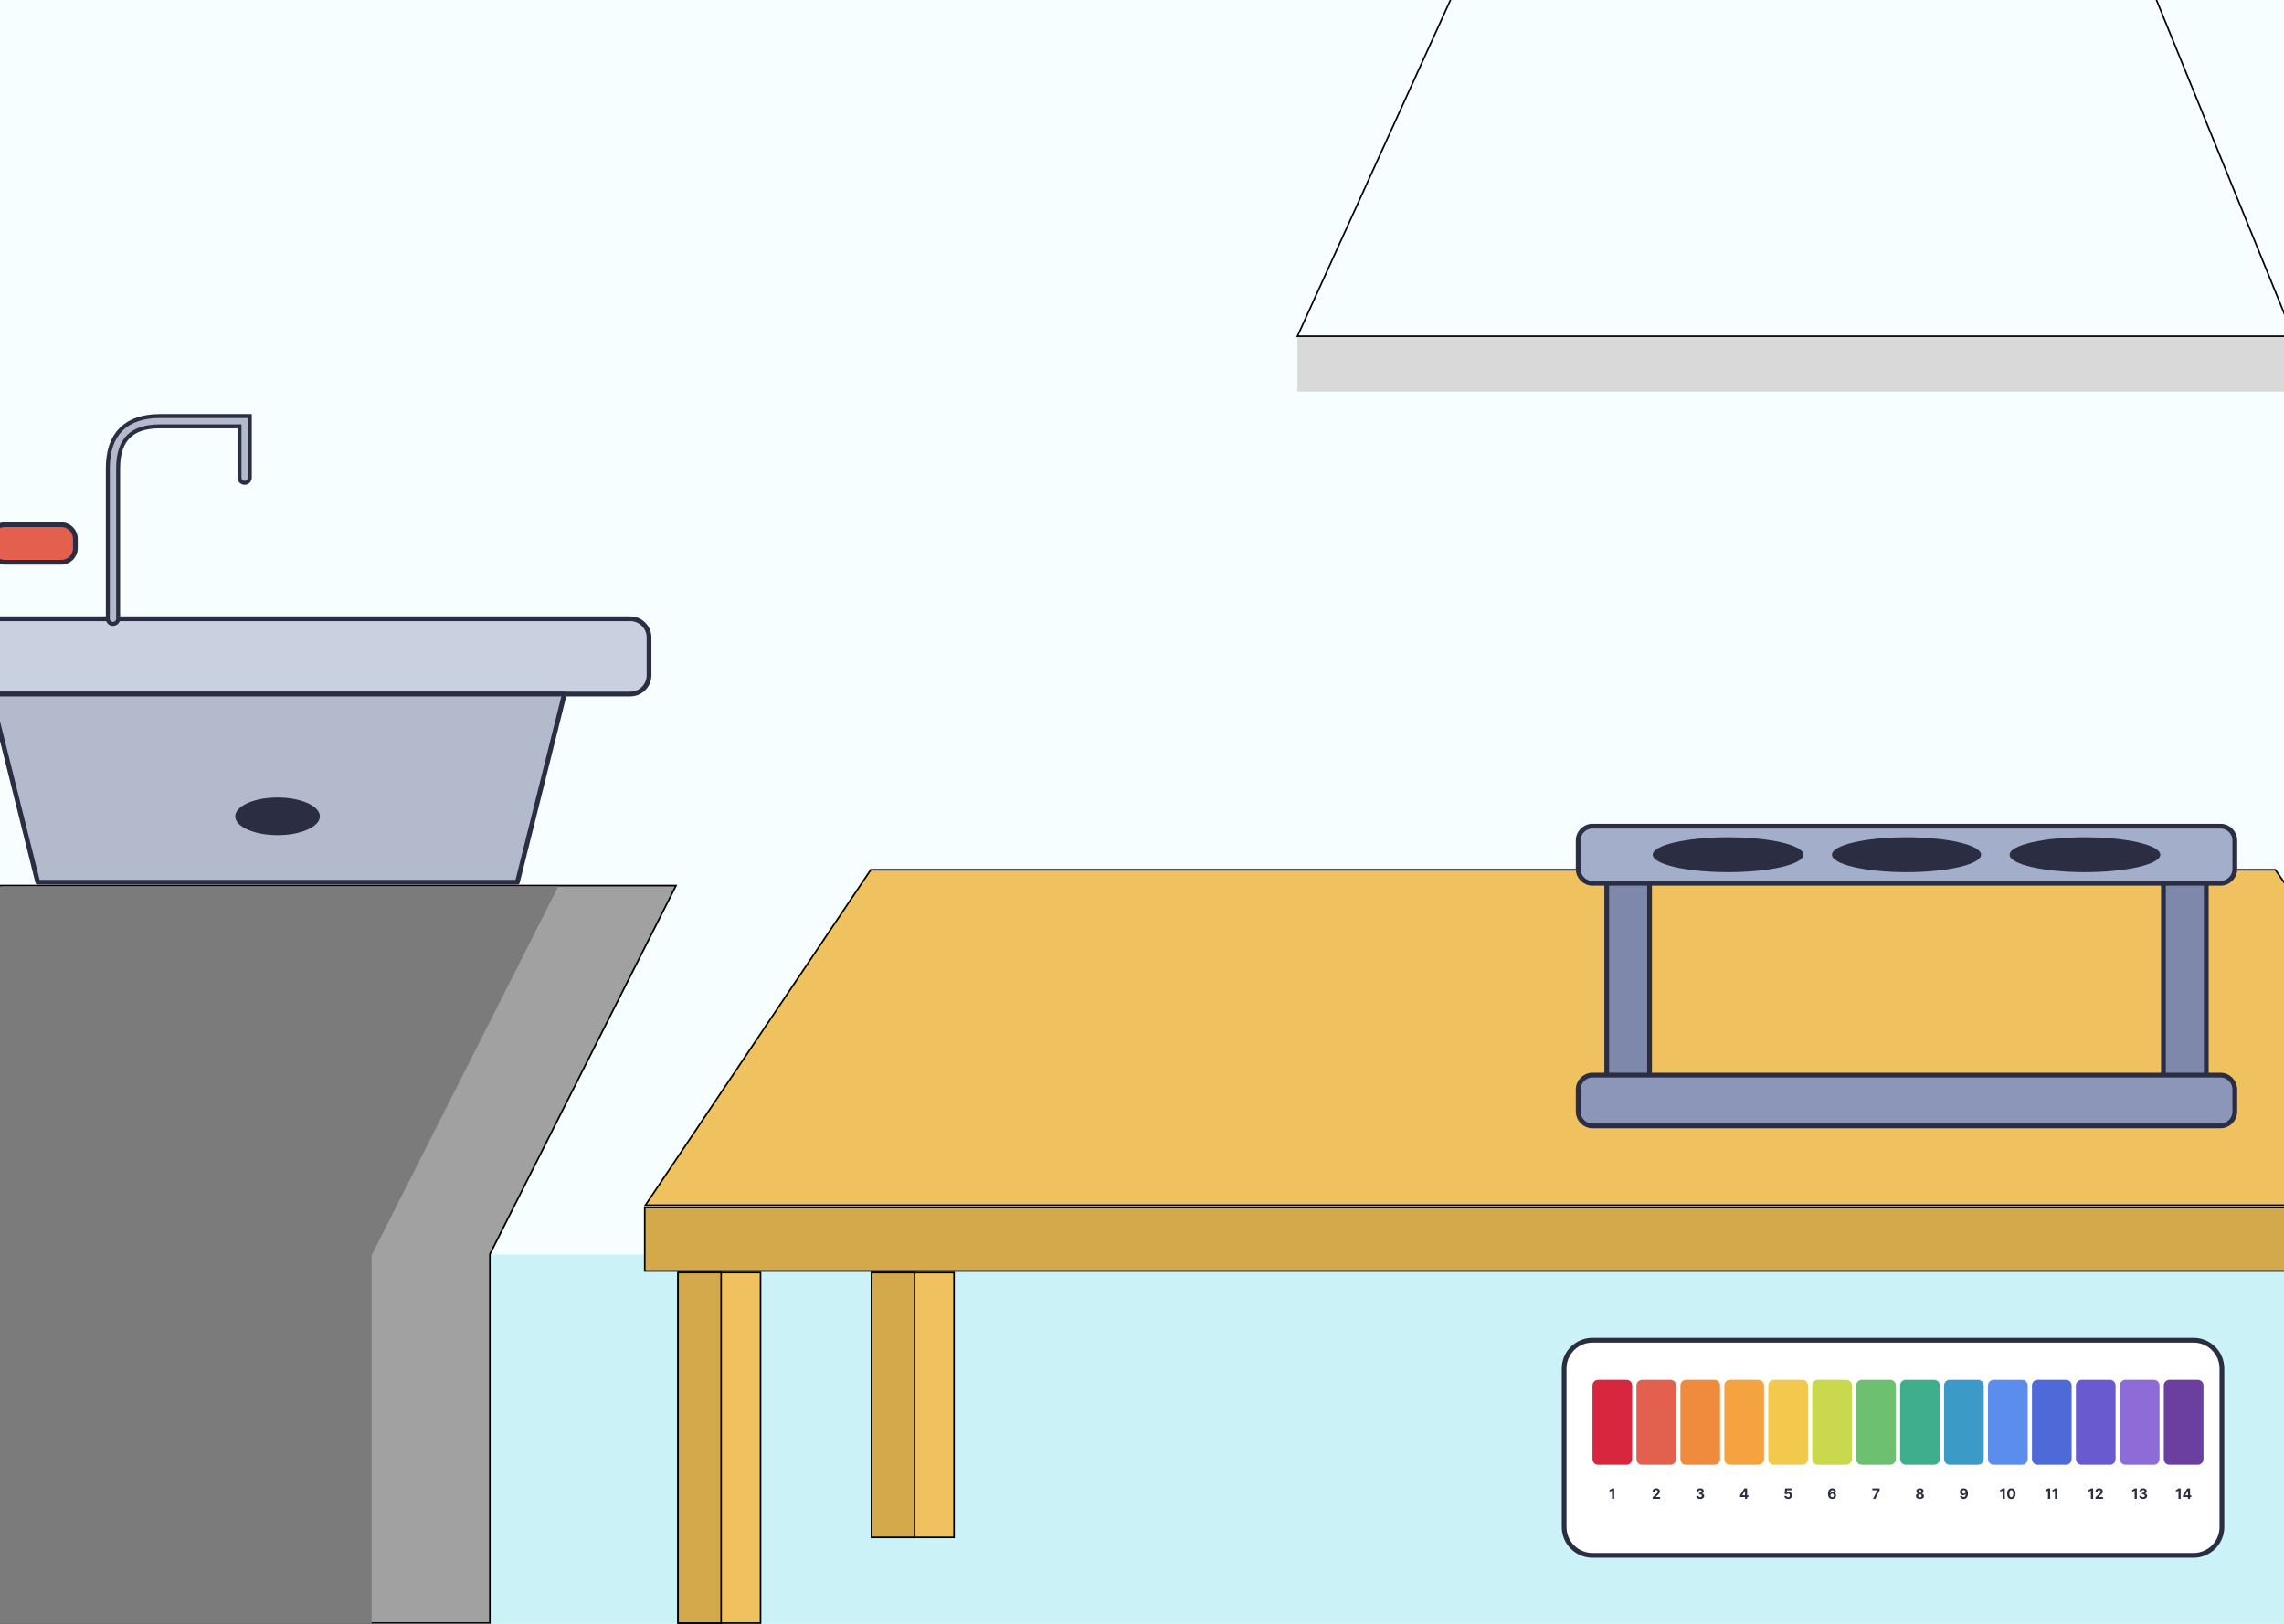
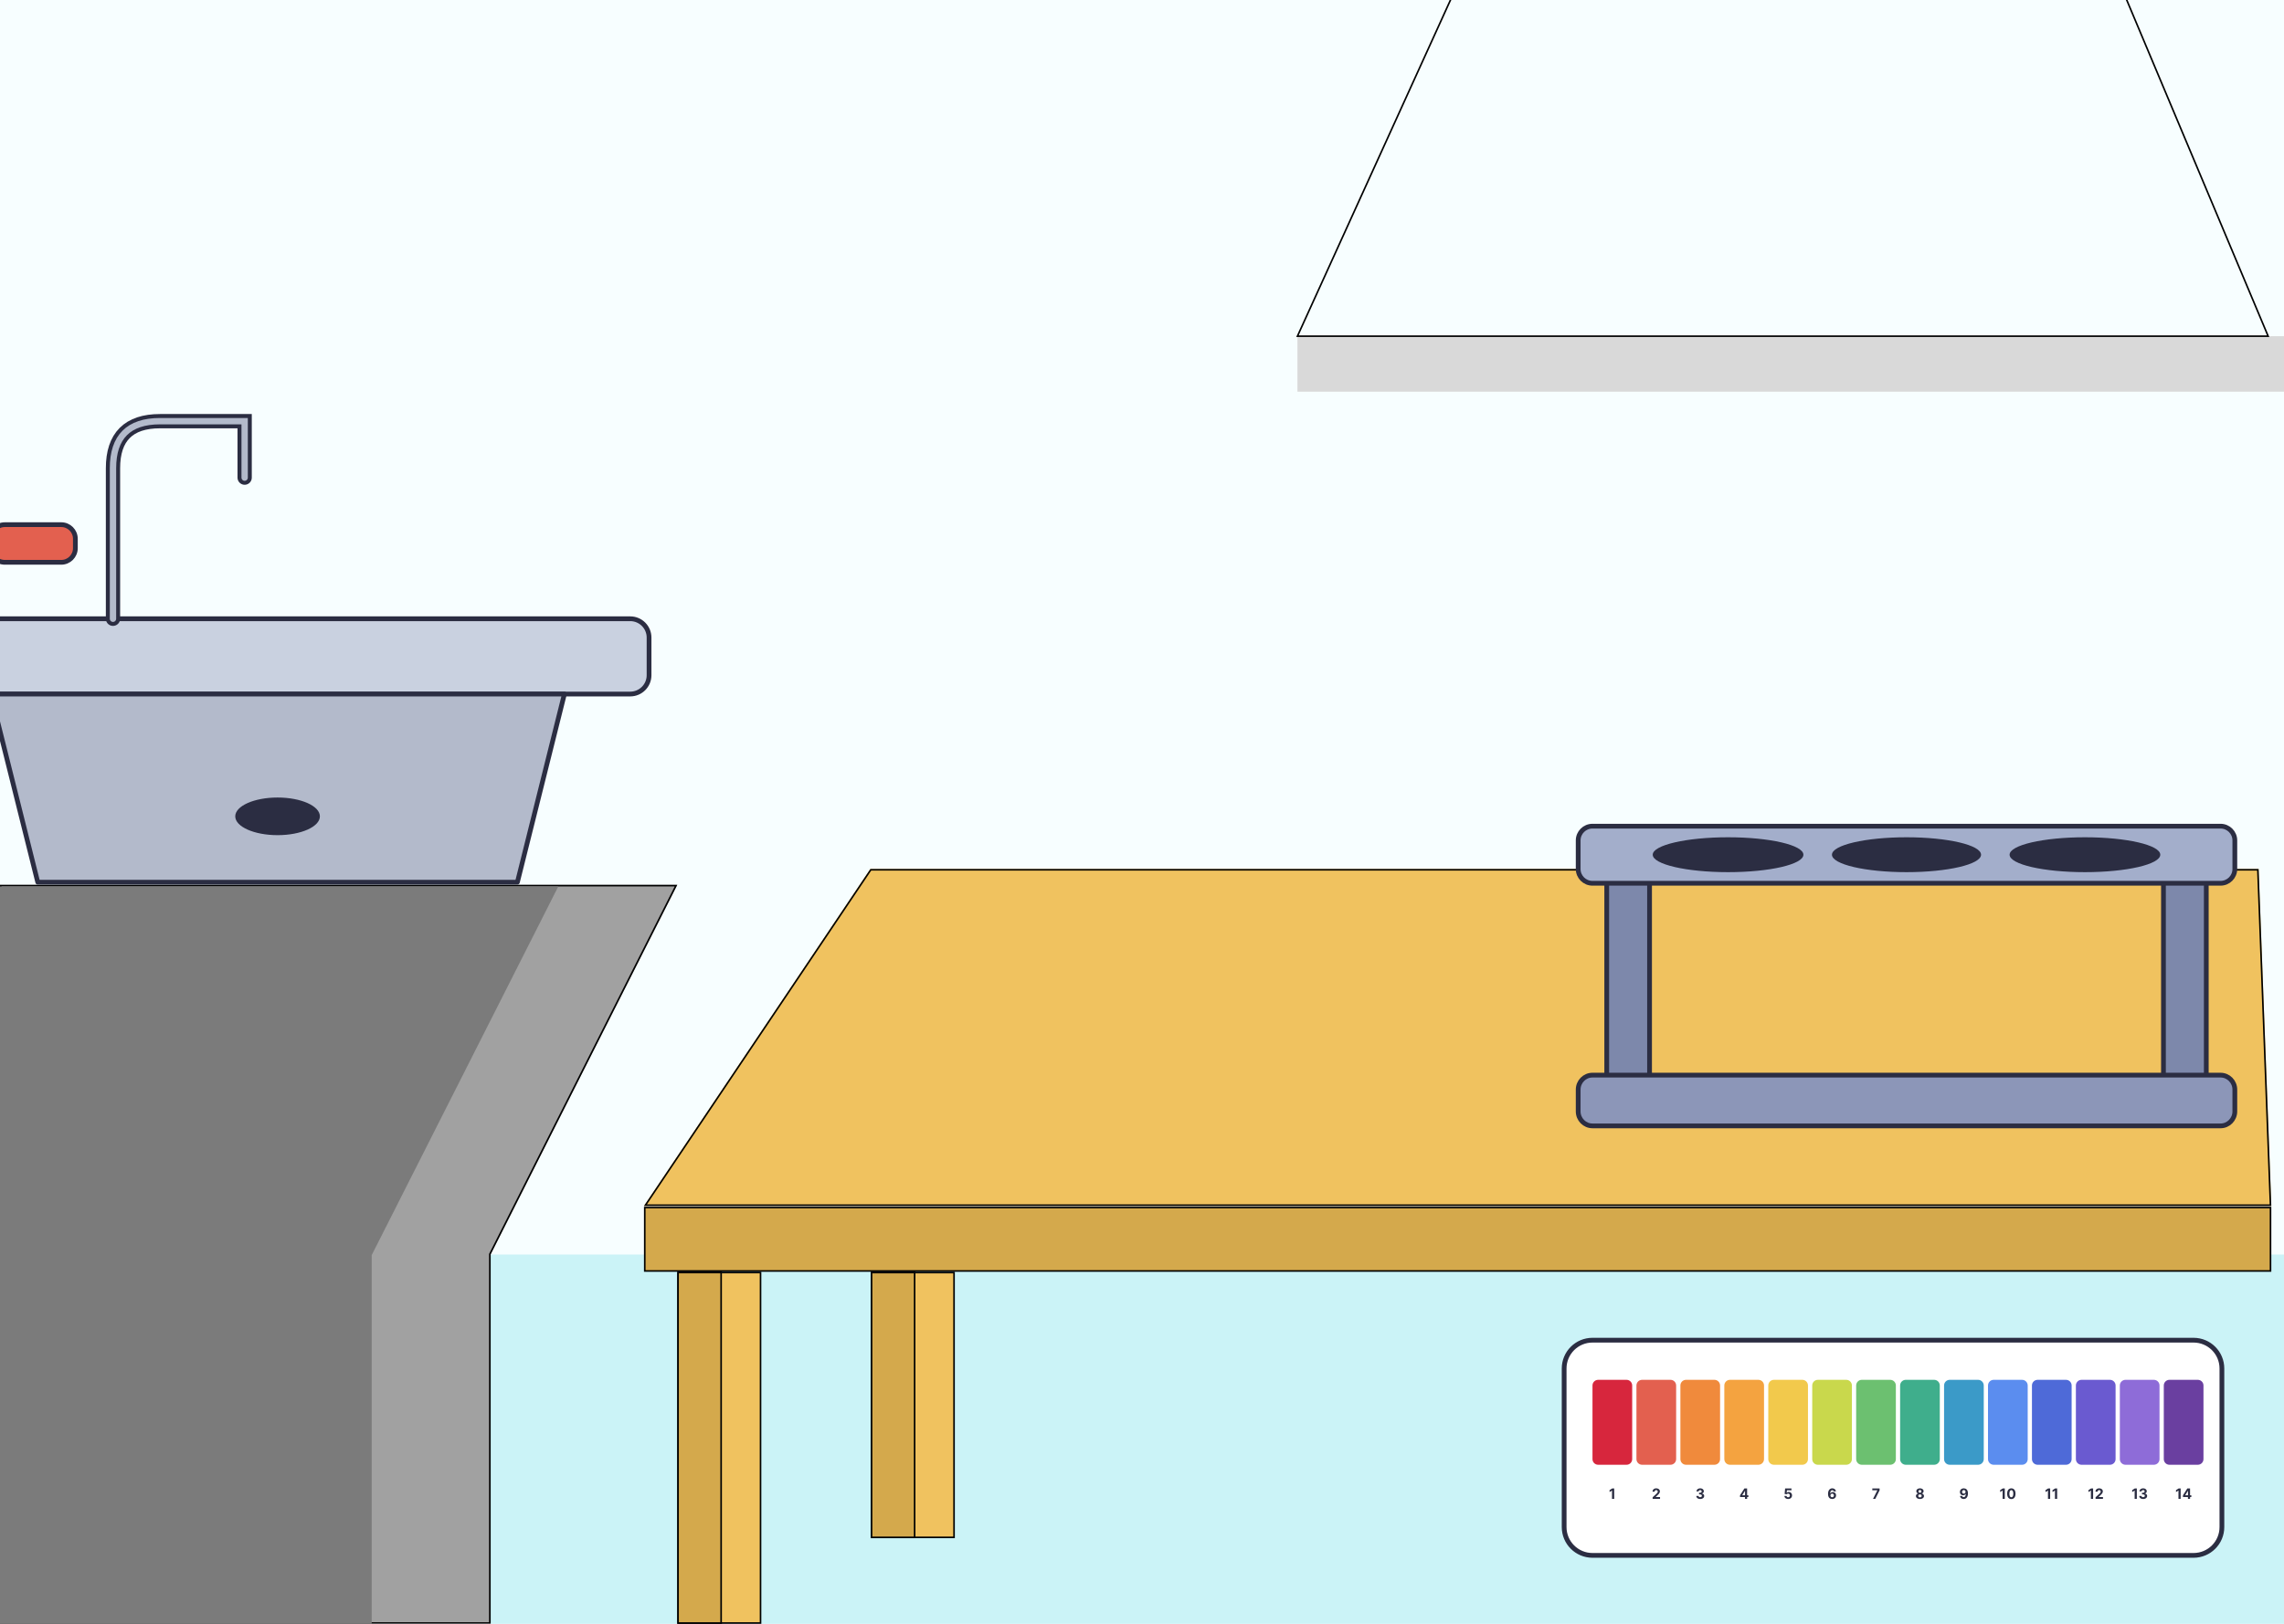
<svg xmlns="http://www.w3.org/2000/svg" width="1440" height="1024" viewBox="0 0 1440 1024" fill="none">
  <g clip-path="url(#clip0_16_2)">
    <rect width="1440" height="1024" fill="white" />
    <rect y="791" width="1440" height="233" fill="#CBF3F7" />
    <rect y="-14" width="1440" height="805" fill="#F7FEFF" />
-     <path d="M548.744 548H1434.77L1584 760.5H406L548.744 548Z" fill="#F0C25F" />
+     <path d="M548.744 548H1424L1432 760.5H406L548.744 548Z" fill="#F0C25F" />
    <mask id="stroke0_16_2" fill="white">
-       <path d="M548.744 548H1434.77L1584 760.5H406L548.744 548Z" />
+       <path d="M548.744 548H1424L1432 760.5H406L548.744 548Z" />
    </mask>
-     <path d="M548.744 548H1434.77L1584 760.5H406L548.744 548Z" stroke-width="2" stroke="black" mask="url(#stroke0_16_2)" />
-     <path d="M406.5 761.5H1583.5V801.5H406.5V761.5Z" fill="#D4A94C" stroke="black" />
+     <path d="M548.744 548H1424L1432 760.5H406L548.744 548Z" stroke-width="2" stroke="black" mask="url(#stroke0_16_2)" />
+     <path d="M406.5 761.5H1431.5V801.5H406.5V761.5Z" fill="#D4A94C" stroke="black" />
    <path d="M427.5 802.5H479.5V1023.5H427.5V802.5Z" fill="#F0C25F" stroke="black" />
    <path d="M427.5 802.5H454.656V1023.5H427.5V802.5Z" fill="#D4A94C" stroke="black" />
    <path d="M549.5 802.5H601.5V969.5H549.5V802.5Z" fill="#F0C25F" stroke="black" />
    <path d="M549.5 802.5H576.656V969.5H549.5V802.5Z" fill="#D4A94C" stroke="black" />
    <path d="M0 558H427L309.347 791V1024H0V558Z" fill="#A1A1A1" />
    <mask id="stroke1_16_2" fill="white">
      <path d="M0 558H427L309.347 791V1024H0V558Z" />
    </mask>
    <path d="M0 558H427L309.347 791V1024H0V558Z" stroke-width="2" stroke="black" mask="url(#stroke1_16_2)" />
    <path d="M-75 559H352L234.347 791.5V1024H-75V559Z" fill="#7B7B7B" />
    <path d="M1033.25 534H1019.75C1016.02 534 1013 537.031 1013 540.77V694.23C1013 697.969 1016.02 701 1019.75 701H1033.25C1036.98 701 1040 697.969 1040 694.23V540.77C1040 537.031 1036.98 534 1033.25 534Z" fill="#7D88AB" stroke-width="3" stroke-linecap="round" stroke-linejoin="round" stroke="#2B2D42" />
    <path d="M1384.25 534H1370.75C1367.02 534 1364 537.031 1364 540.77V694.23C1364 697.969 1367.02 701 1370.75 701H1384.25C1387.98 701 1391 697.969 1391 694.23V540.77C1391 537.031 1387.98 534 1384.25 534Z" fill="#7D88AB" stroke-width="3" stroke-linecap="round" stroke-linejoin="round" stroke="#2B2D42" />
    <path d="M1400 678H1004C999.029 678 995 682.093 995 687.143V700.857C995 705.907 999.029 710 1004 710H1400C1404.97 710 1409 705.907 1409 700.857V687.143C1409 682.093 1404.97 678 1400 678Z" fill="#8C96B8" stroke-width="3" stroke-linecap="round" stroke-linejoin="round" stroke="#2B2D42" />
    <path d="M1400 521H1004C999.029 521 995 525.029 995 530V548C995 552.971 999.029 557 1004 557H1400C1404.97 557 1409 552.971 1409 548V530C1409 525.029 1404.97 521 1400 521Z" fill="#A3AECB" stroke-width="3" stroke-linecap="round" stroke-linejoin="round" stroke="#2B2D42" />
    <rect x="818" y="212" width="622" height="35" fill="#D9D9D9" />
-     <path d="M818 212L915.398 -2H1358.78L1446 212H818Z" stroke="black" />
+     <path d="M818 212L915.398 -2H1340L1430 212H818Z" stroke="black" />
    <path d="M1089.5 550C1115.73 550 1137 545.075 1137 539C1137 532.925 1115.73 528 1089.5 528C1063.27 528 1042 532.925 1042 539C1042 545.075 1063.27 550 1089.5 550Z" fill="#2B2D42" />
    <path d="M1202 550C1227.96 550 1249 545.075 1249 539C1249 532.925 1227.96 528 1202 528C1176.04 528 1155 532.925 1155 539C1155 545.075 1176.04 550 1202 550Z" fill="#2B2D42" />
    <path d="M1314.5 550C1340.73 550 1362 545.075 1362 539C1362 532.925 1340.73 528 1314.5 528C1288.27 528 1267 532.925 1267 539C1267 545.075 1288.27 550 1314.5 550Z" fill="#2B2D42" />
    <path d="M-47.353 390.2H397.353C403.902 390.2 409.212 395.513 409.212 402.067V425.8C409.212 432.354 403.902 437.667 397.353 437.667H-47.353C-53.903 437.667 -59.212 432.354 -59.212 425.8V402.067C-59.212 395.513 -53.903 390.2 -47.353 390.2Z" fill="#C9D1E0" stroke-width="3" stroke-linecap="round" stroke-linejoin="round" stroke="#2B2D42" />
    <path d="M355.847 437.667H-5.847L23.8 556.333H326.2L355.847 437.667Z" fill="#B3BACB" stroke-width="3" stroke-linecap="round" stroke-linejoin="round" stroke="#2B2D42" />
    <path d="M175 526.667C160.264 526.667 148.318 521.354 148.318 514.8C148.318 508.246 160.264 502.933 175 502.933C189.736 502.933 201.682 508.246 201.682 514.8C201.682 521.354 189.736 526.667 175 526.667Z" fill="#2B2D42" />
    <path d="M71.235 390.2V295.267C71.235 275.489 81.118 265.6 100.882 265.6H154.247V301.2" stroke-width="9" stroke-linecap="round" stroke="#2B2D42" />
    <path d="M71.235 390.2V295.267C71.235 275.489 81.118 265.6 100.882 265.6H154.247V301.2" stroke-width="4" stroke-linecap="round" stroke="#B3BACB" />
    <path d="M3.047 330.867H38.623C43.535 330.867 47.518 334.851 47.518 339.767V345.7C47.518 350.615 43.535 354.6 38.623 354.6H3.047C-1.865 354.6 -5.847 350.615 -5.847 345.7V339.767C-5.847 334.851 -1.865 330.867 3.047 330.867Z" fill="#E3604F" stroke-width="3" stroke-linecap="round" stroke-linejoin="round" stroke="#2B2D42" />
    <path d="M1382.97 845.143H1004.02C994.153 845.143 986.15 853.138 986.15 863V963C986.15 972.862 994.153 980.857 1004.02 980.857H1382.97C1392.85 980.857 1400.85 972.862 1400.85 963V863C1400.85 853.138 1392.85 845.143 1382.97 845.143Z" fill="white" stroke-width="3" stroke-linecap="round" stroke-linejoin="round" stroke="#2B2D42" />
    <path d="M1025.47 870.143H1007.6C1005.63 870.143 1004.02 871.742 1004.02 873.714V920.143C1004.02 922.115 1005.63 923.714 1007.6 923.714H1025.47C1027.45 923.714 1029.05 922.115 1029.05 920.143V873.714C1029.05 871.742 1027.45 870.143 1025.47 870.143Z" fill="#D7263D" />
    <path d="M1017.71 938.669V945.214H1016.33V939.982H1016.29L1014.79 940.922V939.695L1016.41 938.669H1017.71Z" fill="#2B2D42" />
    <path d="M1053.18 870.143H1035.31C1033.33 870.143 1031.73 871.742 1031.73 873.714V920.143C1031.73 922.115 1033.33 923.714 1035.31 923.714H1053.18C1055.16 923.714 1056.76 922.115 1056.76 920.143V873.714C1056.76 871.742 1055.16 870.143 1053.18 870.143Z" fill="#E3604F" />
    <path d="M1041.94 945.214V944.217L1044.27 942.06C1044.47 941.868 1044.63 941.696 1044.77 941.542C1044.9 941.389 1045.01 941.239 1045.08 941.091C1045.15 940.942 1045.18 940.781 1045.18 940.609C1045.18 940.417 1045.14 940.252 1045.05 940.114C1044.97 939.973 1044.85 939.865 1044.69 939.791C1044.54 939.714 1044.37 939.676 1044.18 939.676C1043.98 939.676 1043.81 939.716 1043.66 939.797C1043.51 939.878 1043.39 939.994 1043.31 940.145C1043.23 940.297 1043.19 940.477 1043.19 940.686H1041.88C1041.88 940.257 1041.97 939.886 1042.17 939.57C1042.36 939.255 1042.63 939.011 1042.98 938.838C1043.33 938.666 1043.73 938.579 1044.19 938.579C1044.66 938.579 1045.07 938.663 1045.41 938.829C1045.76 938.993 1046.04 939.221 1046.23 939.513C1046.42 939.805 1046.52 940.139 1046.52 940.516C1046.52 940.763 1046.47 941.007 1046.37 941.248C1046.28 941.489 1046.11 941.756 1045.86 942.05C1045.61 942.342 1045.26 942.693 1044.81 943.102L1043.86 944.038V944.083H1046.61V945.214H1041.94Z" fill="#2B2D42" />
    <path d="M1080.89 870.143H1063.01C1061.04 870.143 1059.44 871.742 1059.44 873.714V920.143C1059.44 922.115 1061.04 923.714 1063.01 923.714H1080.89C1082.86 923.714 1084.46 922.115 1084.46 920.143V873.714C1084.46 871.742 1082.86 870.143 1080.89 870.143Z" fill="#F08A3C" />
    <path d="M1071.93 945.304C1071.46 945.304 1071.03 945.222 1070.66 945.058C1070.29 944.892 1069.99 944.664 1069.78 944.374C1069.57 944.082 1069.46 943.745 1069.45 943.364H1070.84C1070.85 943.524 1070.9 943.664 1071 943.786C1071.1 943.905 1071.23 943.998 1071.39 944.064C1071.55 944.13 1071.73 944.163 1071.94 944.163C1072.15 944.163 1072.33 944.126 1072.5 944.051C1072.66 943.976 1072.78 943.873 1072.88 943.741C1072.97 943.609 1073.01 943.457 1073.01 943.284C1073.01 943.109 1072.96 942.955 1072.87 942.821C1072.77 942.684 1072.63 942.578 1072.45 942.501C1072.27 942.424 1072.06 942.386 1071.81 942.386H1071.2V941.37H1071.81C1072.02 941.37 1072.21 941.333 1072.36 941.261C1072.53 941.188 1072.65 941.088 1072.74 940.96C1072.83 940.83 1072.88 940.679 1072.88 940.507C1072.88 940.343 1072.84 940.199 1072.76 940.075C1072.68 939.949 1072.57 939.851 1072.43 939.781C1072.29 939.711 1072.13 939.676 1071.95 939.676C1071.76 939.676 1071.59 939.71 1071.43 939.778C1071.28 939.844 1071.15 939.939 1071.06 940.062C1070.96 940.186 1070.91 940.331 1070.91 940.497H1069.58C1069.59 940.12 1069.7 939.788 1069.9 939.5C1070.11 939.212 1070.39 938.987 1070.75 938.826C1071.1 938.661 1071.51 938.579 1071.95 938.579C1072.4 938.579 1072.8 938.661 1073.14 938.826C1073.48 938.99 1073.74 939.211 1073.93 939.49C1074.12 939.767 1074.21 940.078 1074.21 940.424C1074.21 940.79 1074.1 941.096 1073.87 941.341C1073.64 941.586 1073.34 941.741 1072.98 941.807V941.859C1073.46 941.92 1073.82 942.088 1074.07 942.36C1074.33 942.631 1074.45 942.97 1074.45 943.377C1074.45 943.75 1074.35 944.081 1074.13 944.371C1073.91 944.66 1073.62 944.888 1073.24 945.055C1072.86 945.221 1072.42 945.304 1071.93 945.304Z" fill="#2B2D42" />
    <path d="M1108.59 870.143H1090.72C1088.74 870.143 1087.14 871.742 1087.14 873.714V920.143C1087.14 922.115 1088.74 923.714 1090.72 923.714H1108.59C1110.57 923.714 1112.17 922.115 1112.17 920.143V873.714C1112.17 871.742 1110.57 870.143 1108.59 870.143Z" fill="#F4A340" />
    <path d="M1097.04 944.064V942.974L1099.77 938.669H1100.71V940.177H1100.15L1098.43 942.904V942.955H1102.31V944.064H1097.04ZM1100.18 945.214V943.731L1100.21 943.249V938.669H1101.5V945.214H1100.18Z" fill="#2B2D42" />
    <path d="M1136.3 870.143H1118.43C1116.45 870.143 1114.85 871.742 1114.85 873.714V920.143C1114.85 922.115 1116.45 923.714 1118.43 923.714H1136.3C1138.27 923.714 1139.88 922.115 1139.88 920.143V873.714C1139.88 871.742 1138.27 870.143 1136.3 870.143Z" fill="#F2C94C" />
    <path d="M1127.38 945.304C1126.93 945.304 1126.53 945.221 1126.18 945.055C1125.82 944.888 1125.54 944.659 1125.34 944.367C1125.13 944.076 1125.02 943.741 1125.02 943.364H1126.36C1126.37 943.617 1126.48 943.823 1126.68 943.981C1126.88 944.138 1127.11 944.217 1127.38 944.217C1127.6 944.217 1127.79 944.169 1127.96 944.073C1128.13 943.975 1128.26 943.84 1128.35 943.667C1128.45 943.493 1128.5 943.292 1128.5 943.067C1128.5 942.837 1128.45 942.634 1128.35 942.459C1128.25 942.285 1128.12 942.148 1127.95 942.05C1127.78 941.952 1127.58 941.902 1127.36 941.9C1127.17 941.9 1126.99 941.939 1126.8 942.018C1126.63 942.097 1126.49 942.205 1126.39 942.341L1125.16 942.121L1125.47 938.669H1129.47V939.8H1126.61L1126.44 941.44H1126.48C1126.59 941.278 1126.76 941.144 1127 941.037C1127.23 940.931 1127.49 940.877 1127.78 940.877C1128.17 940.877 1128.52 940.97 1128.83 941.155C1129.14 941.341 1129.38 941.595 1129.56 941.919C1129.74 942.241 1129.83 942.612 1129.83 943.031C1129.83 943.473 1129.73 943.865 1129.52 944.208C1129.32 944.549 1129.03 944.817 1128.66 945.013C1128.3 945.207 1127.87 945.304 1127.38 945.304Z" fill="#2B2D42" />
    <path d="M1164.01 870.143H1146.13C1144.16 870.143 1142.56 871.742 1142.56 873.714V920.143C1142.56 922.115 1144.16 923.714 1146.13 923.714H1164.01C1165.98 923.714 1167.58 922.115 1167.58 920.143V873.714C1167.58 871.742 1165.98 870.143 1164.01 870.143Z" fill="#C9D84C" />
    <path d="M1155.14 945.304C1154.8 945.302 1154.48 945.245 1154.17 945.134C1153.85 945.024 1153.58 944.844 1153.33 944.594C1153.08 944.345 1152.89 944.015 1152.74 943.604C1152.6 943.192 1152.53 942.687 1152.53 942.089C1152.53 941.539 1152.59 941.048 1152.71 940.615C1152.84 940.181 1153.02 939.812 1153.25 939.509C1153.49 939.207 1153.77 938.977 1154.09 938.819C1154.42 938.659 1154.78 938.579 1155.19 938.579C1155.63 938.579 1156.01 938.665 1156.35 938.835C1156.68 939.003 1156.95 939.232 1157.15 939.522C1157.36 939.812 1157.48 940.137 1157.52 940.497H1156.16C1156.1 940.269 1155.99 940.09 1155.82 939.96C1155.65 939.83 1155.44 939.765 1155.19 939.765C1154.76 939.765 1154.44 939.951 1154.22 940.321C1154 940.692 1153.89 941.196 1153.88 941.833H1153.93C1154.02 941.639 1154.16 941.474 1154.32 941.338C1154.49 941.199 1154.68 941.094 1154.89 941.021C1155.11 940.947 1155.34 940.909 1155.58 940.909C1155.96 940.909 1156.31 941.001 1156.61 941.184C1156.91 941.365 1157.15 941.615 1157.33 941.932C1157.5 942.25 1157.59 942.613 1157.59 943.022C1157.59 943.465 1157.49 943.859 1157.28 944.204C1157.07 944.55 1156.79 944.82 1156.42 945.016C1156.05 945.21 1155.63 945.306 1155.14 945.304ZM1155.13 944.217C1155.35 944.217 1155.54 944.166 1155.71 944.064C1155.87 943.962 1156.01 943.823 1156.1 943.648C1156.2 943.474 1156.25 943.278 1156.25 943.06C1156.25 942.843 1156.2 942.648 1156.1 942.475C1156.01 942.303 1155.88 942.165 1155.71 942.063C1155.55 941.961 1155.36 941.91 1155.14 941.91C1154.98 941.91 1154.84 941.939 1154.7 941.999C1154.57 942.059 1154.45 942.142 1154.34 942.248C1154.24 942.355 1154.17 942.479 1154.11 942.619C1154.05 942.758 1154.02 942.906 1154.02 943.063C1154.02 943.274 1154.07 943.467 1154.17 943.642C1154.26 943.817 1154.4 943.956 1154.56 944.061C1154.73 944.165 1154.92 944.217 1155.13 944.217Z" fill="#2B2D42" />
    <path d="M1191.71 870.143H1173.84C1171.86 870.143 1170.26 871.742 1170.26 873.714V920.143C1170.26 922.115 1171.86 923.714 1173.84 923.714H1191.71C1193.69 923.714 1195.29 922.115 1195.29 920.143V873.714C1195.29 871.742 1193.69 870.143 1191.71 870.143Z" fill="#6CC070" />
    <path d="M1180.89 945.214L1183.6 939.845V939.8H1180.44V938.669H1185.03V939.816L1182.32 945.214H1180.89Z" fill="#2B2D42" />
    <path d="M1219.42 870.143H1201.54C1199.57 870.143 1197.97 871.742 1197.97 873.714V920.143C1197.97 922.115 1199.57 923.714 1201.54 923.714H1219.42C1221.39 923.714 1222.99 922.115 1222.99 920.143V873.714C1222.99 871.742 1221.39 870.143 1219.42 870.143Z" fill="#3FAE8C" />
    <path d="M1210.48 945.304C1209.99 945.304 1209.55 945.224 1209.16 945.064C1208.78 944.902 1208.48 944.682 1208.27 944.403C1208.05 944.123 1207.94 943.807 1207.94 943.453C1207.94 943.181 1208 942.93 1208.13 942.702C1208.25 942.472 1208.42 942.281 1208.64 942.13C1208.85 941.977 1209.09 941.879 1209.36 941.836V941.791C1209.01 941.721 1208.73 941.552 1208.51 941.283C1208.29 941.013 1208.18 940.698 1208.18 940.34C1208.18 940.002 1208.28 939.7 1208.48 939.436C1208.68 939.17 1208.95 938.961 1209.3 938.81C1209.64 938.656 1210.04 938.579 1210.48 938.579C1210.92 938.579 1211.31 938.656 1211.66 938.81C1212 938.963 1212.28 939.173 1212.48 939.439C1212.67 939.703 1212.77 940.004 1212.78 940.34C1212.77 940.701 1212.66 941.015 1212.44 941.283C1212.22 941.552 1211.94 941.721 1211.6 941.791V941.836C1211.86 941.879 1212.1 941.977 1212.31 942.13C1212.53 942.281 1212.7 942.472 1212.82 942.702C1212.95 942.93 1213.02 943.181 1213.02 943.453C1213.02 943.807 1212.91 944.123 1212.69 944.403C1212.47 944.682 1212.17 944.902 1211.79 945.064C1211.41 945.224 1210.97 945.304 1210.48 945.304ZM1210.48 944.288C1210.7 944.288 1210.89 944.248 1211.05 944.169C1211.22 944.088 1211.35 943.977 1211.44 943.837C1211.53 943.694 1211.58 943.53 1211.58 943.345C1211.58 943.155 1211.53 942.988 1211.43 942.843C1211.34 942.696 1211.21 942.581 1211.04 942.498C1210.88 942.413 1210.69 942.37 1210.48 942.37C1210.27 942.37 1210.08 942.413 1209.91 942.498C1209.75 942.581 1209.62 942.696 1209.52 942.843C1209.43 942.988 1209.38 943.155 1209.38 943.345C1209.38 943.53 1209.42 943.694 1209.52 943.837C1209.61 943.977 1209.74 944.088 1209.9 944.169C1210.07 944.248 1210.26 944.288 1210.48 944.288ZM1210.48 941.363C1210.66 941.363 1210.82 941.326 1210.97 941.251C1211.11 941.177 1211.22 941.073 1211.3 940.941C1211.38 940.809 1211.42 940.657 1211.42 940.484C1211.42 940.314 1211.38 940.165 1211.3 940.037C1211.22 939.907 1211.11 939.806 1210.97 939.733C1210.83 939.659 1210.67 939.621 1210.48 939.621C1210.29 939.621 1210.13 939.659 1209.99 939.733C1209.84 939.806 1209.73 939.907 1209.65 940.037C1209.57 940.165 1209.53 940.314 1209.53 940.484C1209.53 940.657 1209.57 940.809 1209.65 940.941C1209.73 941.073 1209.85 941.177 1209.99 941.251C1210.13 941.326 1210.3 941.363 1210.48 941.363Z" fill="#2B2D42" />
    <path d="M1247.13 870.143H1229.25C1227.28 870.143 1225.68 871.742 1225.68 873.714V920.143C1225.68 922.115 1227.28 923.714 1229.25 923.714H1247.13C1249.1 923.714 1250.7 922.115 1250.7 920.143V873.714C1250.7 871.742 1249.1 870.143 1247.13 870.143Z" fill="#3B9AC8" />
    <path d="M1238.12 938.579C1238.45 938.579 1238.78 938.636 1239.09 938.749C1239.4 938.862 1239.68 939.042 1239.92 939.289C1240.17 939.536 1240.37 939.864 1240.51 940.273C1240.65 940.68 1240.73 941.18 1240.73 941.772C1240.73 942.328 1240.67 942.825 1240.54 943.262C1240.42 943.696 1240.24 944.066 1240.01 944.371C1239.78 944.675 1239.5 944.908 1239.17 945.067C1238.84 945.225 1238.47 945.304 1238.07 945.304C1237.63 945.304 1237.25 945.22 1236.91 945.051C1236.58 944.881 1236.31 944.65 1236.1 944.358C1235.9 944.064 1235.78 943.734 1235.73 943.367H1237.1C1237.15 943.606 1237.26 943.791 1237.43 943.923C1237.61 944.053 1237.82 944.118 1238.07 944.118C1238.49 944.118 1238.82 943.933 1239.04 943.562C1239.26 943.189 1239.37 942.679 1239.37 942.031H1239.33C1239.23 942.223 1239.1 942.388 1238.93 942.527C1238.77 942.663 1238.58 942.768 1238.36 942.843C1238.15 942.917 1237.92 942.955 1237.68 942.955C1237.3 942.955 1236.95 942.864 1236.65 942.683C1236.35 942.502 1236.11 942.253 1235.93 941.935C1235.76 941.618 1235.67 941.256 1235.67 940.849C1235.67 940.41 1235.77 940.019 1235.97 939.676C1236.18 939.333 1236.46 939.064 1236.83 938.87C1237.2 938.674 1237.63 938.577 1238.12 938.579ZM1238.13 939.666C1237.91 939.666 1237.72 939.717 1237.55 939.819C1237.38 939.922 1237.25 940.059 1237.15 940.232C1237.06 940.404 1237.01 940.597 1237.01 940.81C1237.01 941.025 1237.06 941.219 1237.15 941.392C1237.25 941.562 1237.38 941.699 1237.54 941.801C1237.71 941.901 1237.9 941.951 1238.11 941.951C1238.27 941.951 1238.42 941.921 1238.56 941.862C1238.69 941.802 1238.81 941.72 1238.91 941.616C1239.01 941.509 1239.09 941.387 1239.15 941.248C1239.21 941.11 1239.24 940.963 1239.24 940.807C1239.24 940.6 1239.19 940.411 1239.09 940.238C1238.99 940.066 1238.86 939.927 1238.69 939.823C1238.53 939.718 1238.34 939.666 1238.13 939.666Z" fill="#2B2D42" />
    <path d="M1274.83 870.143H1256.96C1254.98 870.143 1253.38 871.742 1253.38 873.714V920.143C1253.38 922.115 1254.98 923.714 1256.96 923.714H1274.83C1276.81 923.714 1278.41 922.115 1278.41 920.143V873.714C1278.41 871.742 1276.81 870.143 1274.83 870.143Z" fill="#5B8DEF" />
    <path d="M1263.97 938.669V945.214H1262.59V939.982H1262.55L1261.05 940.922V939.695L1262.67 938.669H1263.97ZM1268.09 945.358C1267.54 945.356 1267.07 945.221 1266.68 944.952C1266.28 944.684 1265.98 944.295 1265.76 943.786C1265.55 943.277 1265.45 942.664 1265.45 941.948C1265.45 941.234 1265.56 940.626 1265.77 940.123C1265.98 939.62 1266.28 939.238 1266.68 938.976C1267.07 938.712 1267.55 938.579 1268.09 938.579C1268.64 938.579 1269.11 938.712 1269.51 938.976C1269.9 939.24 1270.21 939.623 1270.42 940.126C1270.63 940.627 1270.74 941.234 1270.74 941.948C1270.74 942.666 1270.63 943.28 1270.42 943.789C1270.21 944.298 1269.9 944.687 1269.51 944.955C1269.12 945.224 1268.64 945.358 1268.09 945.358ZM1268.09 944.211C1268.47 944.211 1268.77 944.022 1268.99 943.645C1269.22 943.268 1269.33 942.702 1269.32 941.948C1269.32 941.452 1269.27 941.038 1269.17 940.708C1269.07 940.378 1268.93 940.129 1268.74 939.963C1268.56 939.797 1268.34 939.714 1268.09 939.714C1267.72 939.714 1267.42 939.9 1267.2 940.273C1266.98 940.646 1266.86 941.204 1266.86 941.948C1266.86 942.451 1266.91 942.871 1267.01 943.207C1267.11 943.542 1267.26 943.793 1267.44 943.962C1267.63 944.128 1267.84 944.211 1268.09 944.211Z" fill="#2B2D42" />
    <path d="M1302.54 870.143H1284.66C1282.69 870.143 1281.09 871.742 1281.09 873.714V920.143C1281.09 922.115 1282.69 923.714 1284.66 923.714H1302.54C1304.51 923.714 1306.11 922.115 1306.11 920.143V873.714C1306.11 871.742 1304.51 870.143 1302.54 870.143Z" fill="#4E6AD8" />
    <path d="M1292.57 938.669V945.214H1291.19V939.982H1291.15L1289.65 940.922V939.695L1291.27 938.669H1292.57ZM1296.98 938.669V945.214H1295.59V939.982H1295.56L1294.06 940.922V939.695L1295.68 938.669H1296.98Z" fill="#2B2D42" />
    <path d="M1330.24 870.143H1312.37C1310.39 870.143 1308.79 871.742 1308.79 873.714V920.143C1308.79 922.115 1310.39 923.714 1312.37 923.714H1330.24C1332.22 923.714 1333.82 922.115 1333.82 920.143V873.714C1333.82 871.742 1332.22 870.143 1330.24 870.143Z" fill="#6A5AD0" />
    <path d="M1319.65 938.669V945.214H1318.26V939.982H1318.23L1316.73 940.922V939.695L1318.35 938.669H1319.65ZM1321.2 945.214V944.217L1323.53 942.06C1323.73 941.868 1323.9 941.696 1324.03 941.542C1324.17 941.389 1324.27 941.239 1324.34 941.091C1324.41 940.942 1324.45 940.781 1324.45 940.609C1324.45 940.417 1324.4 940.252 1324.32 940.114C1324.23 939.973 1324.11 939.865 1323.96 939.791C1323.81 939.714 1323.64 939.676 1323.44 939.676C1323.24 939.676 1323.07 939.716 1322.92 939.797C1322.77 939.878 1322.66 939.994 1322.58 940.145C1322.49 940.297 1322.45 940.477 1322.45 940.686H1321.14C1321.14 940.257 1321.24 939.886 1321.43 939.57C1321.62 939.255 1321.9 939.011 1322.25 938.838C1322.6 938.666 1323 938.579 1323.45 938.579C1323.92 938.579 1324.33 938.663 1324.68 938.829C1325.03 938.993 1325.3 939.221 1325.49 939.513C1325.69 939.805 1325.78 940.139 1325.78 940.516C1325.78 940.763 1325.73 941.007 1325.64 941.248C1325.54 941.489 1325.37 941.756 1325.12 942.05C1324.88 942.342 1324.53 942.693 1324.08 943.102L1323.12 944.038V944.083H1325.87V945.214H1321.2Z" fill="#2B2D42" />
    <path d="M1357.95 870.143H1340.08C1338.1 870.143 1336.5 871.742 1336.5 873.714V920.143C1336.5 922.115 1338.1 923.714 1340.08 923.714H1357.95C1359.92 923.714 1361.52 922.115 1361.52 920.143V873.714C1361.52 871.742 1359.92 870.143 1357.95 870.143Z" fill="#8E6CD8" />
    <path d="M1347.22 938.669V945.214H1345.84V939.982H1345.8L1344.3 940.922V939.695L1345.92 938.669H1347.22ZM1351.2 945.304C1350.72 945.304 1350.3 945.222 1349.92 945.058C1349.55 944.892 1349.26 944.664 1349.04 944.374C1348.83 944.082 1348.72 943.745 1348.71 943.364H1350.11C1350.12 943.524 1350.17 943.664 1350.26 943.786C1350.36 943.905 1350.49 943.998 1350.65 944.064C1350.82 944.13 1351 944.163 1351.2 944.163C1351.41 944.163 1351.6 944.126 1351.76 944.051C1351.92 943.976 1352.05 943.873 1352.14 943.741C1352.23 943.609 1352.28 943.457 1352.28 943.284C1352.28 943.109 1352.23 942.955 1352.13 942.821C1352.04 942.684 1351.9 942.578 1351.72 942.501C1351.54 942.424 1351.32 942.386 1351.08 942.386H1350.47V941.37H1351.08C1351.29 941.37 1351.47 941.333 1351.63 941.261C1351.79 941.188 1351.92 941.088 1352.01 940.96C1352.1 940.83 1352.14 940.679 1352.14 940.507C1352.14 940.343 1352.1 940.199 1352.02 940.075C1351.95 939.949 1351.84 939.851 1351.7 939.781C1351.56 939.711 1351.4 939.676 1351.21 939.676C1351.02 939.676 1350.85 939.71 1350.7 939.778C1350.54 939.844 1350.42 939.939 1350.32 940.062C1350.23 940.186 1350.18 940.331 1350.17 940.497H1348.85C1348.85 940.12 1348.96 939.788 1349.17 939.5C1349.38 939.212 1349.66 938.987 1350.01 938.826C1350.37 938.661 1350.77 938.579 1351.22 938.579C1351.67 938.579 1352.06 938.661 1352.4 938.826C1352.74 938.99 1353 939.211 1353.19 939.49C1353.38 939.767 1353.48 940.078 1353.47 940.424C1353.48 940.79 1353.36 941.096 1353.13 941.341C1352.9 941.586 1352.61 941.741 1352.24 941.807V941.859C1352.72 941.92 1353.09 942.088 1353.34 942.36C1353.59 942.631 1353.72 942.97 1353.72 943.377C1353.72 943.75 1353.61 944.081 1353.39 944.371C1353.18 944.66 1352.88 944.888 1352.5 945.055C1352.12 945.221 1351.69 945.304 1351.2 945.304Z" fill="#2B2D42" />
    <path d="M1385.66 870.143H1367.78C1365.81 870.143 1364.21 871.742 1364.21 873.714V920.143C1364.21 922.115 1365.81 923.714 1367.78 923.714H1385.66C1387.63 923.714 1389.23 922.115 1389.23 920.143V873.714C1389.23 871.742 1387.63 870.143 1385.66 870.143Z" fill="#6A3FA0" />
    <path d="M1374.85 938.669V945.214H1373.46V939.982H1373.42L1371.92 940.922V939.695L1373.54 938.669H1374.85ZM1376.3 944.064V942.974L1379.03 938.669H1379.97V940.177H1379.42L1377.7 942.904V942.955H1381.58V944.064H1376.3ZM1379.44 945.214V943.731L1379.47 943.249V938.669H1380.77V945.214H1379.44Z" fill="#2B2D42" />
  </g>
  <defs>
    <clipPath id="clip0_16_2">
      <rect width="1440" height="1024" fill="white" />
    </clipPath>
  </defs>
</svg>
